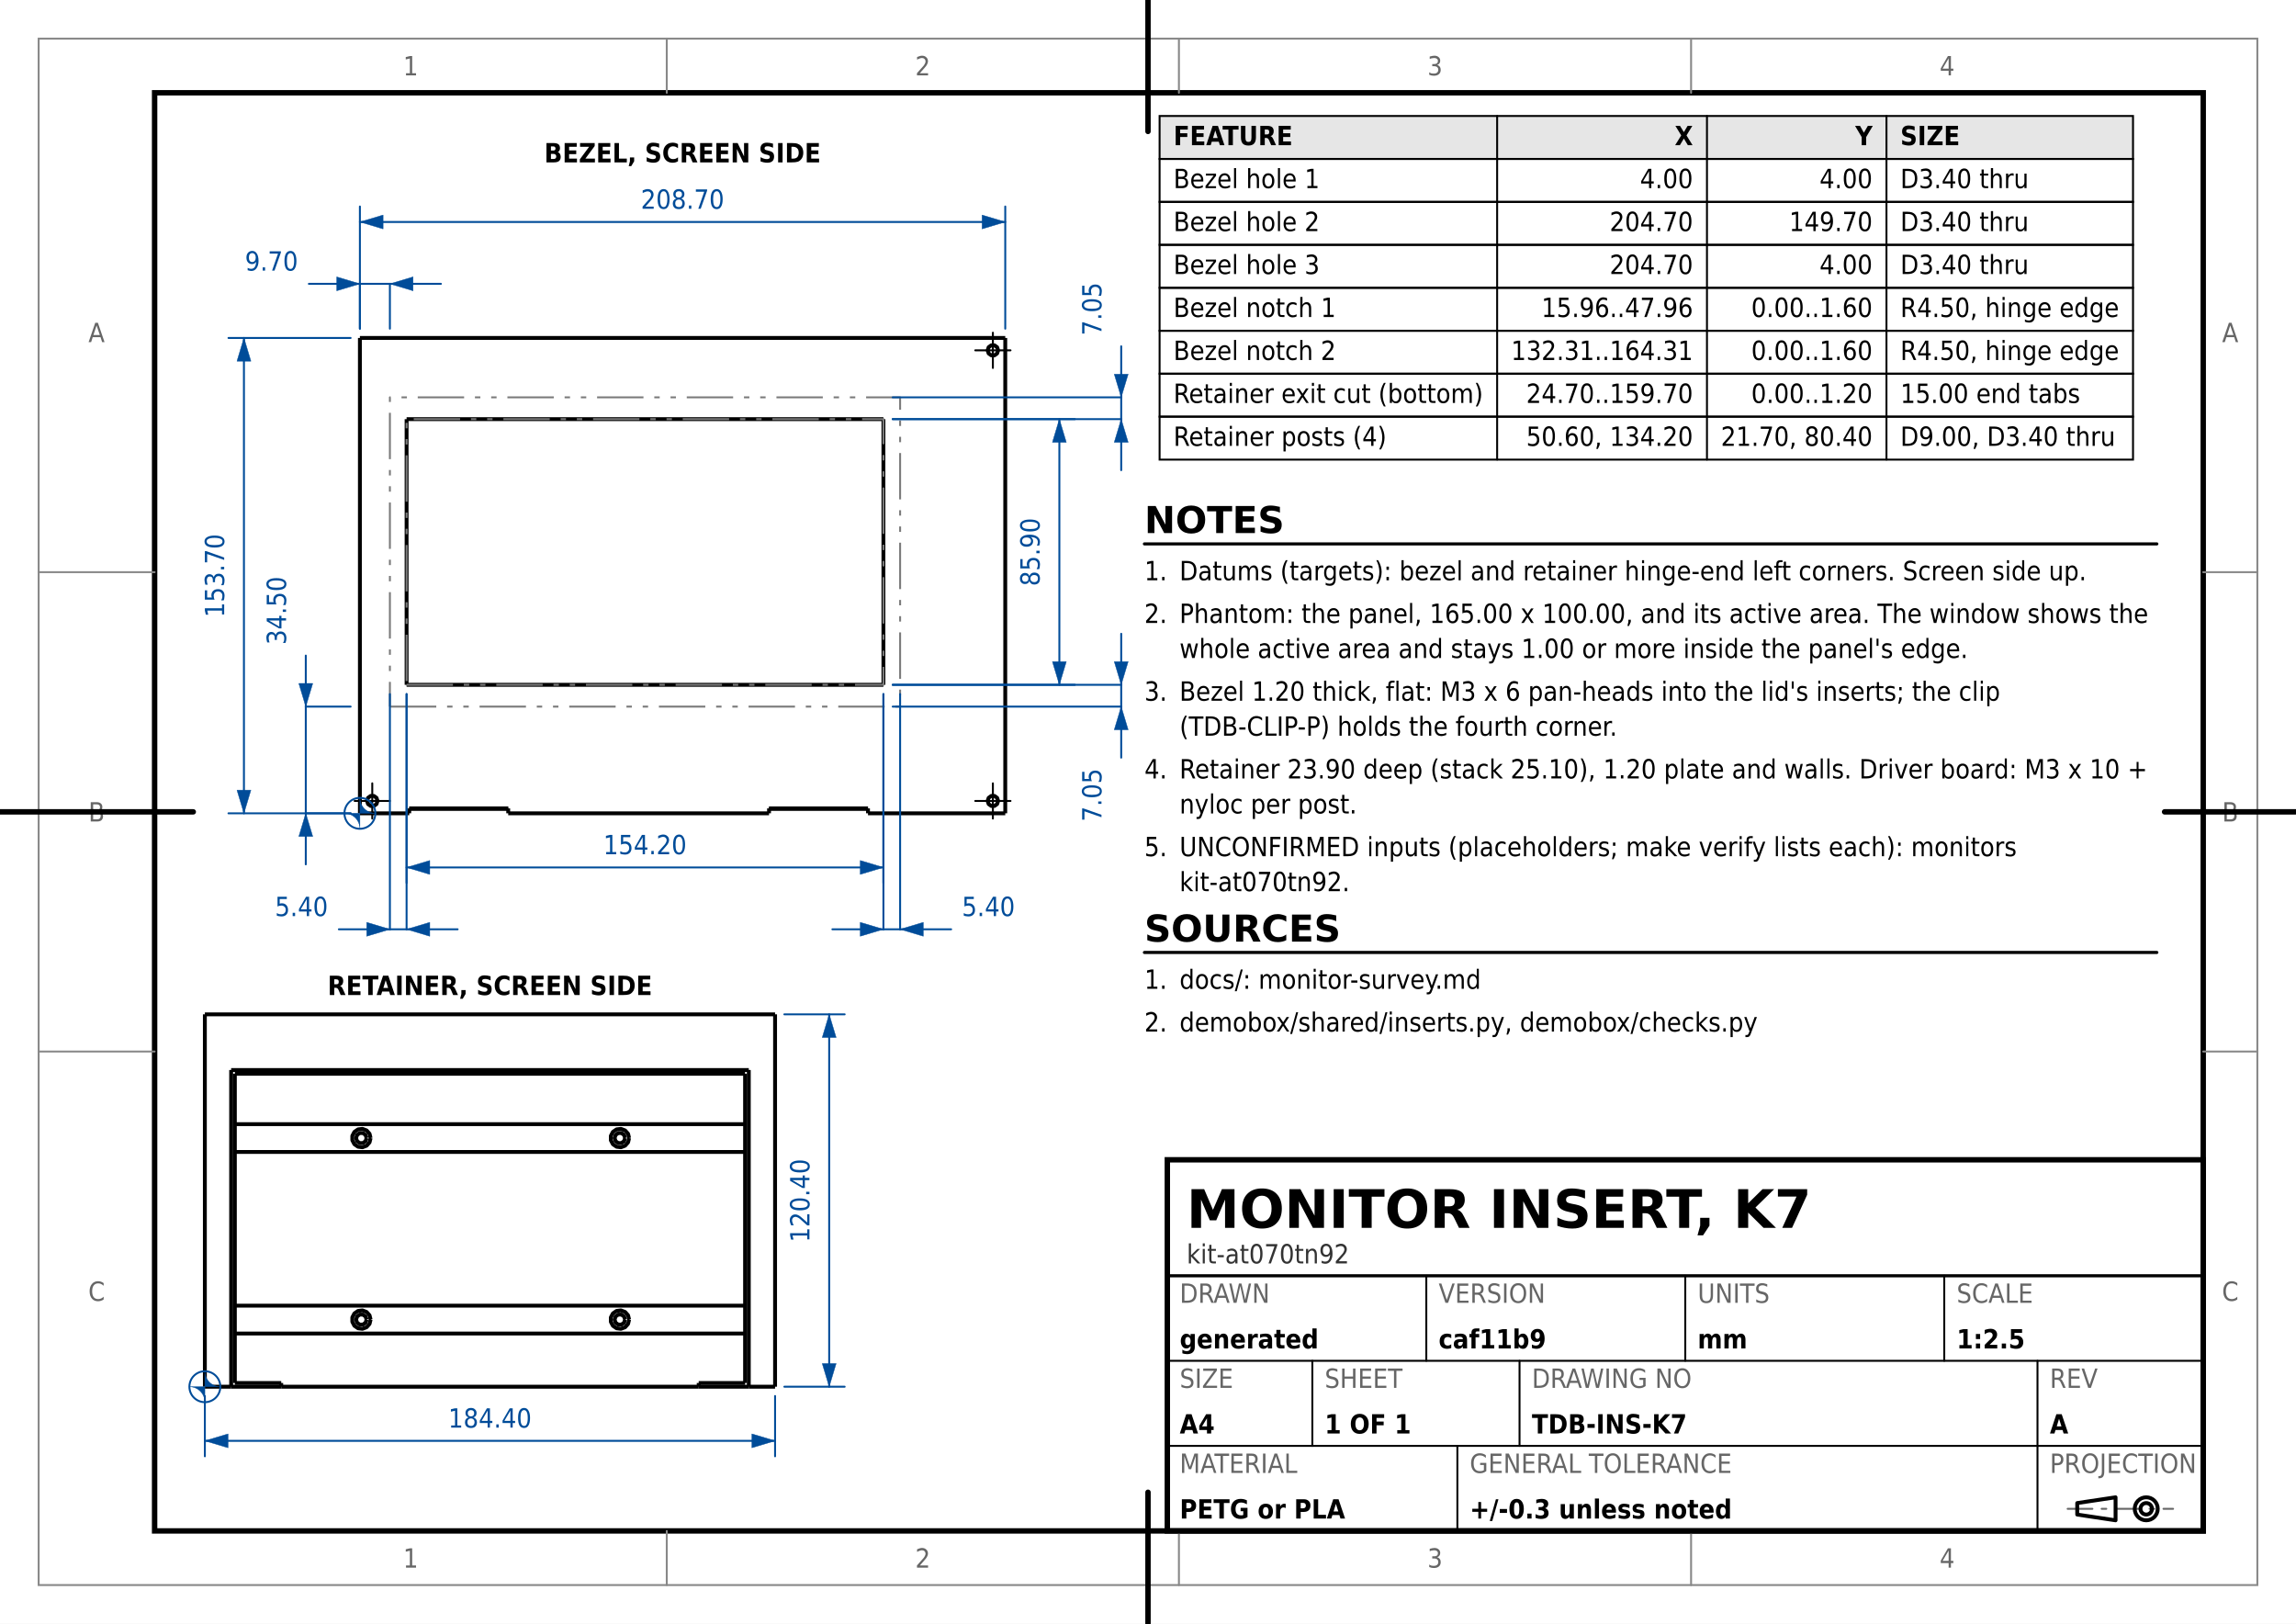
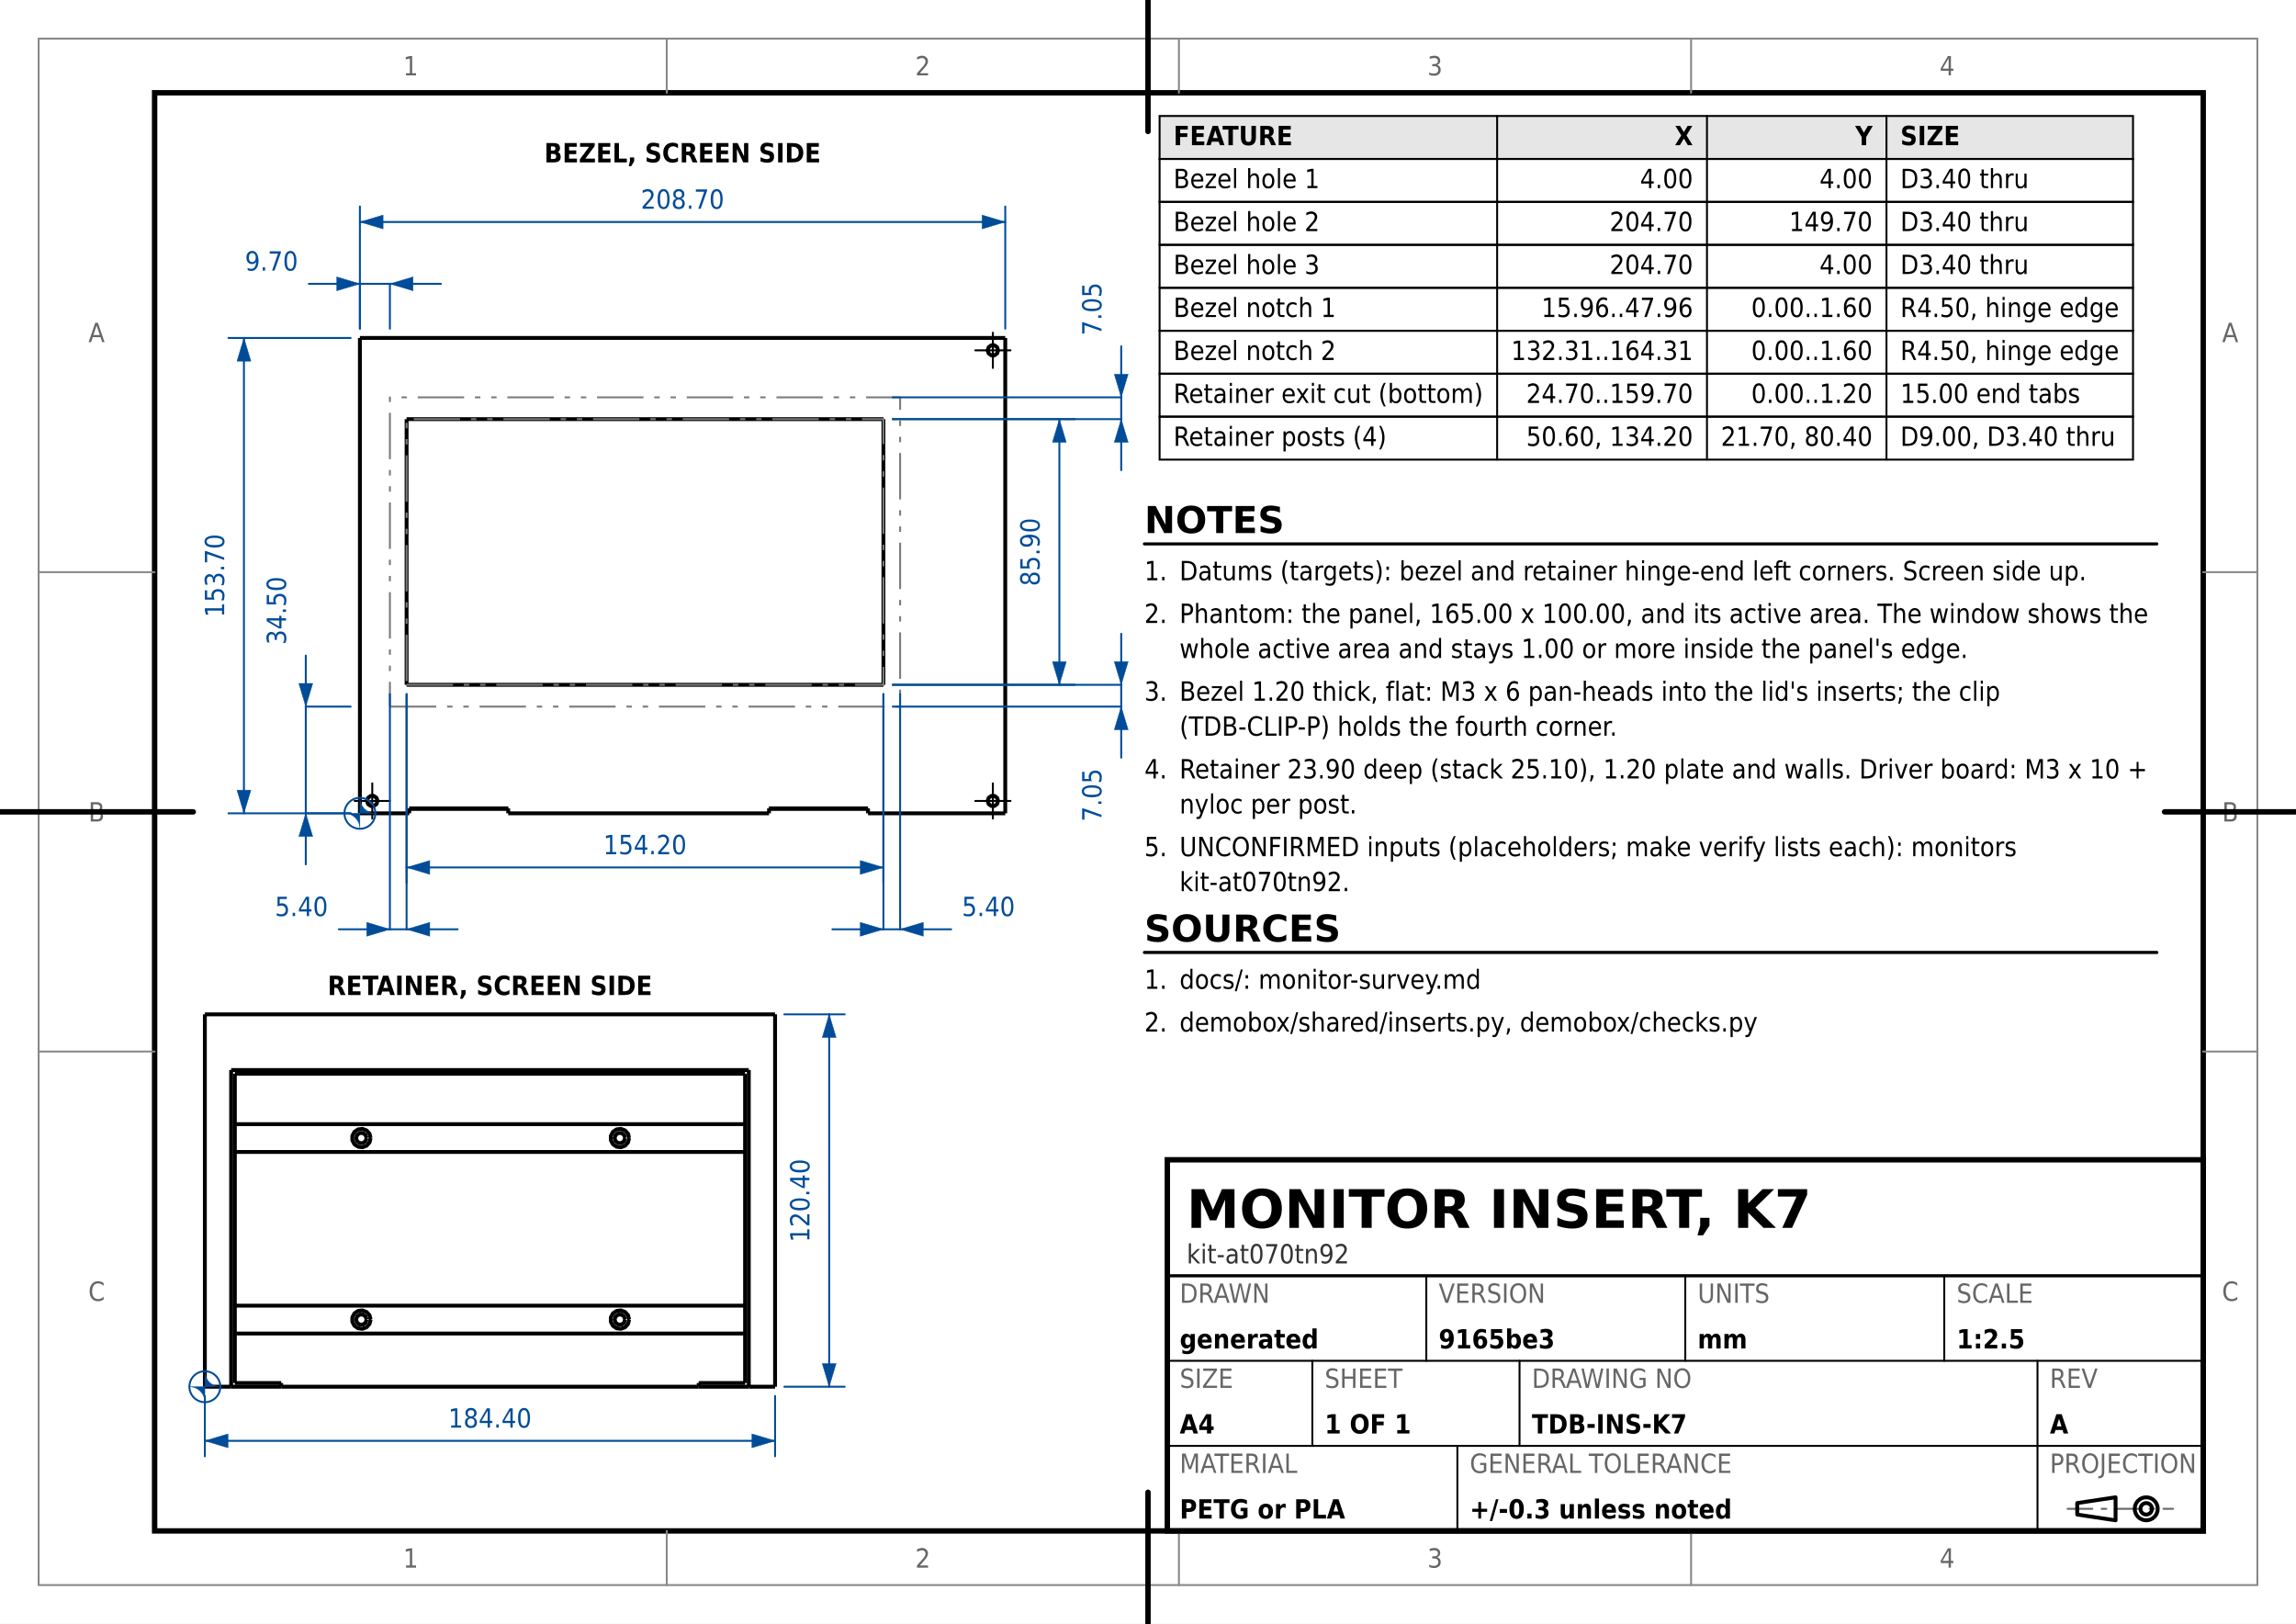
<svg xmlns="http://www.w3.org/2000/svg" version="1.1" width="297mm" height="210mm" viewBox="0 0 297 210">
  <rect width="100%" height="100%" fill="#ffffff" />
  <rect x="5" y="5" width="287" height="200" fill="none" stroke="#888888" stroke-width="0.25" />
  <rect x="20" y="12" width="265" height="186" fill="none" stroke="#000000" stroke-width="0.7" />
  <text x="53.125" y="202.75" font-family="DejaVu Sans Condensed, DejaVu Sans, Liberation Sans, sans-serif" font-size="3.429" fill="#666666" text-anchor="middle">1</text>
  <text x="53.125" y="9.75" font-family="DejaVu Sans Condensed, DejaVu Sans, Liberation Sans, sans-serif" font-size="3.429" fill="#666666" text-anchor="middle">1</text>
  <line x1="86.25" y1="205" x2="86.25" y2="198" stroke="#888888" stroke-width="0.25" stroke-linecap="round" />
  <line x1="86.25" y1="12" x2="86.25" y2="5" stroke="#888888" stroke-width="0.25" stroke-linecap="round" />
  <text x="119.375" y="202.75" font-family="DejaVu Sans Condensed, DejaVu Sans, Liberation Sans, sans-serif" font-size="3.429" fill="#666666" text-anchor="middle">2</text>
  <text x="119.375" y="9.75" font-family="DejaVu Sans Condensed, DejaVu Sans, Liberation Sans, sans-serif" font-size="3.429" fill="#666666" text-anchor="middle">2</text>
  <line x1="152.5" y1="205" x2="152.5" y2="198" stroke="#888888" stroke-width="0.25" stroke-linecap="round" />
  <line x1="152.5" y1="12" x2="152.5" y2="5" stroke="#888888" stroke-width="0.25" stroke-linecap="round" />
  <text x="185.625" y="202.75" font-family="DejaVu Sans Condensed, DejaVu Sans, Liberation Sans, sans-serif" font-size="3.429" fill="#666666" text-anchor="middle">3</text>
  <text x="185.625" y="9.75" font-family="DejaVu Sans Condensed, DejaVu Sans, Liberation Sans, sans-serif" font-size="3.429" fill="#666666" text-anchor="middle">3</text>
  <line x1="218.75" y1="205" x2="218.75" y2="198" stroke="#888888" stroke-width="0.25" stroke-linecap="round" />
  <line x1="218.75" y1="12" x2="218.75" y2="5" stroke="#888888" stroke-width="0.25" stroke-linecap="round" />
  <text x="251.875" y="202.75" font-family="DejaVu Sans Condensed, DejaVu Sans, Liberation Sans, sans-serif" font-size="3.429" fill="#666666" text-anchor="middle">4</text>
  <text x="251.875" y="9.75" font-family="DejaVu Sans Condensed, DejaVu Sans, Liberation Sans, sans-serif" font-size="3.429" fill="#666666" text-anchor="middle">4</text>
  <text x="12.5" y="168.25" font-family="DejaVu Sans Condensed, DejaVu Sans, Liberation Sans, sans-serif" font-size="3.429" fill="#666666" text-anchor="middle">C</text>
  <text x="288.5" y="168.25" font-family="DejaVu Sans Condensed, DejaVu Sans, Liberation Sans, sans-serif" font-size="3.429" fill="#666666" text-anchor="middle">C</text>
  <line x1="5" y1="136" x2="20" y2="136" stroke="#888888" stroke-width="0.25" stroke-linecap="round" />
  <line x1="285" y1="136" x2="292" y2="136" stroke="#888888" stroke-width="0.25" stroke-linecap="round" />
  <text x="12.5" y="106.25" font-family="DejaVu Sans Condensed, DejaVu Sans, Liberation Sans, sans-serif" font-size="3.429" fill="#666666" text-anchor="middle">B</text>
  <text x="288.5" y="106.25" font-family="DejaVu Sans Condensed, DejaVu Sans, Liberation Sans, sans-serif" font-size="3.429" fill="#666666" text-anchor="middle">B</text>
  <line x1="5" y1="74" x2="20" y2="74" stroke="#888888" stroke-width="0.25" stroke-linecap="round" />
  <line x1="285" y1="74" x2="292" y2="74" stroke="#888888" stroke-width="0.25" stroke-linecap="round" />
  <text x="12.5" y="44.25" font-family="DejaVu Sans Condensed, DejaVu Sans, Liberation Sans, sans-serif" font-size="3.429" fill="#666666" text-anchor="middle">A</text>
  <text x="288.5" y="44.25" font-family="DejaVu Sans Condensed, DejaVu Sans, Liberation Sans, sans-serif" font-size="3.429" fill="#666666" text-anchor="middle">A</text>
  <line x1="148.5" y1="210" x2="148.5" y2="193" stroke="#000000" stroke-width="0.7" stroke-linecap="round" />
  <line x1="148.5" y1="17" x2="148.5" y2="0" stroke="#000000" stroke-width="0.7" stroke-linecap="round" />
  <line x1="0" y1="105" x2="25" y2="105" stroke="#000000" stroke-width="0.7" stroke-linecap="round" />
  <line x1="280" y1="105" x2="297" y2="105" stroke="#000000" stroke-width="0.7" stroke-linecap="round" />
  <polyline points="46.555,43.709 46.555,105.189" fill="none" stroke="#000000" stroke-width="0.5" stroke-linejoin="round" />
  <polyline points="46.555,43.709 130.035,43.709" fill="none" stroke="#000000" stroke-width="0.5" stroke-linejoin="round" />
  <polyline points="52.939,104.615 65.739,104.615" fill="none" stroke="#000000" stroke-width="0.5" stroke-linejoin="round" />
  <polyline points="99.479,104.615 112.279,104.615" fill="none" stroke="#000000" stroke-width="0.5" stroke-linejoin="round" />
  <polyline points="46.555,105.189 52.939,105.189" fill="none" stroke="#000000" stroke-width="0.5" stroke-linejoin="round" />
  <polyline points="52.939,104.549 52.939,105.189" fill="none" stroke="#000000" stroke-width="0.5" stroke-linejoin="round" />
  <polyline points="52.939,104.549 65.739,104.549" fill="none" stroke="#000000" stroke-width="0.5" stroke-linejoin="round" />
  <polyline points="65.739,104.549 65.739,105.189" fill="none" stroke="#000000" stroke-width="0.5" stroke-linejoin="round" />
  <polyline points="65.739,105.189 99.479,105.189" fill="none" stroke="#000000" stroke-width="0.5" stroke-linejoin="round" />
  <polyline points="99.479,104.549 99.479,105.189" fill="none" stroke="#000000" stroke-width="0.5" stroke-linejoin="round" />
  <polyline points="99.479,104.549 112.279,104.549" fill="none" stroke="#000000" stroke-width="0.5" stroke-linejoin="round" />
  <polyline points="112.279,104.549 112.279,105.189" fill="none" stroke="#000000" stroke-width="0.5" stroke-linejoin="round" />
  <polyline points="112.279,105.189 130.035,105.189" fill="none" stroke="#000000" stroke-width="0.5" stroke-linejoin="round" />
  <polyline points="130.035,43.709 130.035,105.189" fill="none" stroke="#000000" stroke-width="0.5" stroke-linejoin="round" />
  <polyline points="114.275,54.209 52.595,54.209" fill="none" stroke="#000000" stroke-width="0.5" stroke-linejoin="round" />
  <polyline points="114.275,54.209 114.275,88.569" fill="none" stroke="#000000" stroke-width="0.5" stroke-linejoin="round" />
  <polyline points="52.595,54.209 52.595,88.569" fill="none" stroke="#000000" stroke-width="0.5" stroke-linejoin="round" />
  <polyline points="114.275,88.569 52.595,88.569" fill="none" stroke="#000000" stroke-width="0.5" stroke-linejoin="round" />
  <polyline points="129.115,45.309 128.985,44.91 128.645,44.663 128.225,44.663 127.885,44.91 127.755,45.309 127.885,45.709 128.225,45.956 128.645,45.956 128.985,45.709 129.115,45.309" fill="none" stroke="#000000" stroke-width="0.5" stroke-linejoin="round" />
  <polyline points="48.835,103.589 48.705,103.19 48.365,102.943 47.944,102.943 47.605,103.19 47.475,103.589 47.605,103.989 47.944,104.236 48.365,104.236 48.705,103.989 48.835,103.589" fill="none" stroke="#000000" stroke-width="0.5" stroke-linejoin="round" />
  <polyline points="129.115,103.589 128.985,103.19 128.645,102.943 128.225,102.943 127.885,103.19 127.755,103.589 127.885,103.989 128.225,104.236 128.645,104.236 128.985,103.989 129.115,103.589" fill="none" stroke="#000000" stroke-width="0.5" stroke-linejoin="round" />
  <polyline points="26.5,131.189 26.5,179.349" fill="none" stroke="#000000" stroke-width="0.5" stroke-linejoin="round" />
  <polyline points="26.5,131.189 100.26,131.189" fill="none" stroke="#000000" stroke-width="0.5" stroke-linejoin="round" />
  <polyline points="96.86,179.349 100.26,179.349" fill="none" stroke="#000000" stroke-width="0.5" stroke-linejoin="round" />
  <polyline points="90.38,179.349 96.86,179.349" fill="none" stroke="#000000" stroke-width="0.5" stroke-linejoin="round" />
  <polyline points="36.38,179.349 90.38,179.349" fill="none" stroke="#000000" stroke-width="0.5" stroke-linejoin="round" />
  <polyline points="29.9,179.349 36.38,179.349" fill="none" stroke="#000000" stroke-width="0.5" stroke-linejoin="round" />
  <polyline points="26.5,179.349 29.9,179.349" fill="none" stroke="#000000" stroke-width="0.5" stroke-linejoin="round" />
  <polyline points="100.26,131.189 100.26,179.349" fill="none" stroke="#000000" stroke-width="0.5" stroke-linejoin="round" />
  <polyline points="96.86,138.389 96.86,179.349" fill="none" stroke="#000000" stroke-width="0.5" stroke-linejoin="round" />
  <polyline points="36.38,178.869 36.38,179.349" fill="none" stroke="#000000" stroke-width="0.5" stroke-linejoin="round" />
  <polyline points="36.38,178.869 30.38,178.869" fill="none" stroke="#000000" stroke-width="0.5" stroke-linejoin="round" />
  <polyline points="30.38,138.869 30.38,178.869" fill="none" stroke="#000000" stroke-width="0.5" stroke-linejoin="round" />
  <polyline points="96.38,138.869 30.38,138.869" fill="none" stroke="#000000" stroke-width="0.5" stroke-linejoin="round" />
  <polyline points="96.38,138.869 96.38,178.869" fill="none" stroke="#000000" stroke-width="0.5" stroke-linejoin="round" />
  <polyline points="96.38,178.869 90.38,178.869" fill="none" stroke="#000000" stroke-width="0.5" stroke-linejoin="round" />
  <polyline points="90.38,178.869 90.38,179.349" fill="none" stroke="#000000" stroke-width="0.5" stroke-linejoin="round" />
  <polyline points="29.9,138.389 96.86,138.389" fill="none" stroke="#000000" stroke-width="0.5" stroke-linejoin="round" />
  <polyline points="29.9,138.389 29.9,179.349" fill="none" stroke="#000000" stroke-width="0.5" stroke-linejoin="round" />
  <polyline points="30.38,172.469 96.38,172.469" fill="none" stroke="#000000" stroke-width="0.5" stroke-linejoin="round" />
  <polyline points="96.38,168.869 30.38,168.869" fill="none" stroke="#000000" stroke-width="0.5" stroke-linejoin="round" />
  <polyline points="47.94,170.669 47.803,170.112 47.422,169.682 46.885,169.478 46.315,169.547 45.842,169.874 45.575,170.382 45.575,170.957 45.842,171.465 46.315,171.791 46.885,171.861 47.422,171.657 47.803,171.227 47.94,170.669" fill="none" stroke="#000000" stroke-width="0.5" stroke-linejoin="round" />
  <polyline points="81.38,170.669 81.243,170.112 80.862,169.682 80.325,169.478 79.754,169.547 79.282,169.874 79.015,170.382 79.015,170.957 79.282,171.465 79.754,171.791 80.325,171.861 80.862,171.657 81.243,171.227 81.38,170.669" fill="none" stroke="#000000" stroke-width="0.5" stroke-linejoin="round" />
  <polyline points="30.38,148.989 96.38,148.989" fill="none" stroke="#000000" stroke-width="0.5" stroke-linejoin="round" />
  <polyline points="96.38,145.389 30.38,145.389" fill="none" stroke="#000000" stroke-width="0.5" stroke-linejoin="round" />
  <polyline points="47.94,147.189 47.803,146.632 47.422,146.202 46.885,145.998 46.315,146.067 45.842,146.394 45.575,146.902 45.575,147.476 45.842,147.985 46.315,148.311 46.885,148.381 47.422,148.177 47.803,147.747 47.94,147.189" fill="none" stroke="#000000" stroke-width="0.5" stroke-linejoin="round" />
  <polyline points="81.38,147.189 81.243,146.632 80.862,146.202 80.325,145.998 79.754,146.067 79.282,146.394 79.015,146.902 79.015,147.476 79.282,147.985 79.754,148.311 80.325,148.381 80.862,148.177 81.243,147.747 81.38,147.189" fill="none" stroke="#000000" stroke-width="0.5" stroke-linejoin="round" />
  <polyline points="47.42,170.669 47.29,170.27 46.95,170.023 46.53,170.023 46.19,170.27 46.06,170.669 46.19,171.069 46.53,171.316 46.95,171.316 47.29,171.069 47.42,170.669" fill="none" stroke="#000000" stroke-width="0.5" stroke-linejoin="round" />
  <polyline points="80.86,170.669 80.73,170.27 80.39,170.023 79.97,170.023 79.63,170.27 79.5,170.669 79.63,171.069 79.97,171.316 80.39,171.316 80.73,171.069 80.86,170.669" fill="none" stroke="#000000" stroke-width="0.5" stroke-linejoin="round" />
  <polyline points="47.42,147.189 47.29,146.79 46.95,146.543 46.53,146.543 46.19,146.79 46.06,147.189 46.19,147.589 46.53,147.836 46.95,147.836 47.29,147.589 47.42,147.189" fill="none" stroke="#000000" stroke-width="0.5" stroke-linejoin="round" />
  <polyline points="80.86,147.189 80.73,146.79 80.39,146.543 79.97,146.543 79.63,146.79 79.5,147.189 79.63,147.589 79.97,147.836 80.39,147.836 80.73,147.589 80.86,147.189" fill="none" stroke="#000000" stroke-width="0.5" stroke-linejoin="round" />
  <polyline points="50.435,91.389 116.435,91.389 116.435,51.389 50.435,51.389 50.435,91.389" fill="none" stroke="#7a7a7a" stroke-width="0.25" stroke-linejoin="round" stroke-dasharray="6.0,1.4,0.7,1.4,0.7,1.4" />
  <polyline points="52.595,88.569 114.275,88.569 114.275,54.209 52.595,54.209 52.595,88.569" fill="none" stroke="#7a7a7a" stroke-width="0.25" stroke-linejoin="round" stroke-dasharray="6.0,1.4,0.7,1.4,0.7,1.4" />
  <line x1="45.875" y1="103.589" x2="50.435" y2="103.589" stroke="#000000" stroke-width="0.25" stroke-linecap="round" />
  <line x1="48.155" y1="105.869" x2="48.155" y2="101.309" stroke="#000000" stroke-width="0.25" stroke-linecap="round" />
  <line x1="126.155" y1="45.309" x2="130.715" y2="45.309" stroke="#000000" stroke-width="0.25" stroke-linecap="round" />
  <line x1="128.435" y1="47.589" x2="128.435" y2="43.029" stroke="#000000" stroke-width="0.25" stroke-linecap="round" />
  <line x1="126.155" y1="103.589" x2="130.715" y2="103.589" stroke="#000000" stroke-width="0.25" stroke-linecap="round" />
  <line x1="128.435" y1="105.869" x2="128.435" y2="101.309" stroke="#000000" stroke-width="0.25" stroke-linecap="round" />
  <circle cx="46.555" cy="105.189" r="2" fill="none" stroke="#004c99" stroke-width="0.25" />
  <path d="M 46.555 105.189 L 48.555 105.189 A 2.0 2.0 0 0 1 46.555 103.189 Z" fill="#004c99" stroke="#004c99" stroke-width="0.05" stroke-linejoin="round" stroke-linecap="round" />
  <path d="M 46.555 105.189 L 44.555 105.189 A 2.0 2.0 0 0 1 46.555 107.189 Z" fill="#004c99" stroke="#004c99" stroke-width="0.05" stroke-linejoin="round" stroke-linecap="round" />
  <circle cx="26.5" cy="179.349" r="2" fill="none" stroke="#004c99" stroke-width="0.25" />
  <path d="M 26.5 179.349 L 28.5 179.349 A 2.0 2.0 0 0 1 26.5 177.349 Z" fill="#004c99" stroke="#004c99" stroke-width="0.05" stroke-linejoin="round" stroke-linecap="round" />
  <path d="M 26.5 179.349 L 24.5 179.349 A 2.0 2.0 0 0 1 26.5 181.349 Z" fill="#004c99" stroke="#004c99" stroke-width="0.05" stroke-linejoin="round" stroke-linecap="round" />
  <line x1="52.595" y1="89.769" x2="52.595" y2="114.189" stroke="#004c99" stroke-width="0.25" stroke-linecap="round" />
  <line x1="114.275" y1="89.769" x2="114.275" y2="114.189" stroke="#004c99" stroke-width="0.25" stroke-linecap="round" />
  <line x1="52.595" y1="112.189" x2="114.275" y2="112.189" stroke="#004c99" stroke-width="0.25" stroke-linecap="round" />
  <polygon points="52.595,112.189 55.595,113.089 55.595,111.289" fill="#004c99" stroke="#004c99" stroke-width="0.05" stroke-linejoin="round" />
  <polygon points="114.275,112.189 111.275,111.289 111.275,113.089" fill="#004c99" stroke="#004c99" stroke-width="0.05" stroke-linejoin="round" />
  <text x="83.435" y="110.48" font-family="DejaVu Sans Condensed, DejaVu Sans, Liberation Sans, sans-serif" font-size="3.429" fill="#004c99" text-anchor="middle">154.20</text>
  <line x1="50.435" y1="89.769" x2="50.435" y2="120.189" stroke="#004c99" stroke-width="0.25" stroke-linecap="round" />
  <line x1="52.595" y1="89.769" x2="52.595" y2="120.189" stroke="#004c99" stroke-width="0.25" stroke-linecap="round" />
  <line x1="50.435" y1="120.189" x2="52.595" y2="120.189" stroke="#004c99" stroke-width="0.25" stroke-linecap="round" />
  <polygon points="50.435,120.189 47.435,119.289 47.435,121.089" fill="#004c99" stroke="#004c99" stroke-width="0.05" stroke-linejoin="round" />
  <polygon points="52.595,120.189 55.595,121.089 55.595,119.289" fill="#004c99" stroke="#004c99" stroke-width="0.05" stroke-linejoin="round" />
  <line x1="43.835" y1="120.189" x2="50.435" y2="120.189" stroke="#004c99" stroke-width="0.25" stroke-linecap="round" />
  <line x1="52.595" y1="120.189" x2="59.195" y2="120.189" stroke="#004c99" stroke-width="0.25" stroke-linecap="round" />
  <text x="42.435" y="118.48" font-family="DejaVu Sans Condensed, DejaVu Sans, Liberation Sans, sans-serif" font-size="3.429" fill="#004c99" text-anchor="end">5.40</text>
  <line x1="114.275" y1="89.769" x2="114.275" y2="120.189" stroke="#004c99" stroke-width="0.25" stroke-linecap="round" />
  <line x1="116.435" y1="89.769" x2="116.435" y2="120.189" stroke="#004c99" stroke-width="0.25" stroke-linecap="round" />
  <line x1="114.275" y1="120.189" x2="116.435" y2="120.189" stroke="#004c99" stroke-width="0.25" stroke-linecap="round" />
  <polygon points="114.275,120.189 111.275,119.289 111.275,121.089" fill="#004c99" stroke="#004c99" stroke-width="0.05" stroke-linejoin="round" />
  <polygon points="116.435,120.189 119.435,121.089 119.435,119.289" fill="#004c99" stroke="#004c99" stroke-width="0.05" stroke-linejoin="round" />
  <line x1="107.675" y1="120.189" x2="114.275" y2="120.189" stroke="#004c99" stroke-width="0.25" stroke-linecap="round" />
  <line x1="116.435" y1="120.189" x2="123.035" y2="120.189" stroke="#004c99" stroke-width="0.25" stroke-linecap="round" />
  <text x="124.435" y="118.48" font-family="DejaVu Sans Condensed, DejaVu Sans, Liberation Sans, sans-serif" font-size="3.429" fill="#004c99" text-anchor="start">5.40</text>
  <line x1="115.475" y1="88.569" x2="139.035" y2="88.569" stroke="#004c99" stroke-width="0.25" stroke-linecap="round" />
  <line x1="115.475" y1="54.209" x2="139.035" y2="54.209" stroke="#004c99" stroke-width="0.25" stroke-linecap="round" />
  <line x1="137.035" y1="88.569" x2="137.035" y2="54.209" stroke="#004c99" stroke-width="0.25" stroke-linecap="round" />
  <polygon points="137.035,88.569 137.935,85.569 136.135,85.569" fill="#004c99" stroke="#004c99" stroke-width="0.05" stroke-linejoin="round" />
  <polygon points="137.035,54.209 136.135,57.209 137.935,57.209" fill="#004c99" stroke="#004c99" stroke-width="0.05" stroke-linejoin="round" />
  <text x="134.48" y="71.389" font-family="DejaVu Sans Condensed, DejaVu Sans, Liberation Sans, sans-serif" font-size="3.429" fill="#004c99" text-anchor="middle" transform="rotate(-90 134.48 71.3893)">85.90</text>
  <line x1="115.475" y1="91.389" x2="145.035" y2="91.389" stroke="#004c99" stroke-width="0.25" stroke-linecap="round" />
  <line x1="115.475" y1="88.569" x2="145.035" y2="88.569" stroke="#004c99" stroke-width="0.25" stroke-linecap="round" />
  <line x1="145.035" y1="91.389" x2="145.035" y2="88.569" stroke="#004c99" stroke-width="0.25" stroke-linecap="round" />
  <polygon points="145.035,91.389 144.135,94.389 145.935,94.389" fill="#004c99" stroke="#004c99" stroke-width="0.05" stroke-linejoin="round" />
  <polygon points="145.035,88.569 145.935,85.569 144.135,85.569" fill="#004c99" stroke="#004c99" stroke-width="0.05" stroke-linejoin="round" />
  <line x1="145.035" y1="97.989" x2="145.035" y2="91.389" stroke="#004c99" stroke-width="0.25" stroke-linecap="round" />
  <line x1="145.035" y1="88.569" x2="145.035" y2="81.969" stroke="#004c99" stroke-width="0.25" stroke-linecap="round" />
  <text x="142.48" y="99.389" font-family="DejaVu Sans Condensed, DejaVu Sans, Liberation Sans, sans-serif" font-size="3.429" fill="#004c99" text-anchor="end" transform="rotate(-90 142.48 99.3893)">7.05</text>
  <line x1="115.475" y1="54.209" x2="145.035" y2="54.209" stroke="#004c99" stroke-width="0.25" stroke-linecap="round" />
  <line x1="115.475" y1="51.389" x2="145.035" y2="51.389" stroke="#004c99" stroke-width="0.25" stroke-linecap="round" />
  <line x1="145.035" y1="54.209" x2="145.035" y2="51.389" stroke="#004c99" stroke-width="0.25" stroke-linecap="round" />
  <polygon points="145.035,54.209 144.135,57.209 145.935,57.209" fill="#004c99" stroke="#004c99" stroke-width="0.05" stroke-linejoin="round" />
  <polygon points="145.035,51.389 145.935,48.389 144.135,48.389" fill="#004c99" stroke="#004c99" stroke-width="0.05" stroke-linejoin="round" />
  <line x1="145.035" y1="60.809" x2="145.035" y2="54.209" stroke="#004c99" stroke-width="0.25" stroke-linecap="round" />
  <line x1="145.035" y1="51.389" x2="145.035" y2="44.789" stroke="#004c99" stroke-width="0.25" stroke-linecap="round" />
  <text x="142.48" y="43.389" font-family="DejaVu Sans Condensed, DejaVu Sans, Liberation Sans, sans-serif" font-size="3.429" fill="#004c99" text-anchor="start" transform="rotate(-90 142.48 43.3893)">7.05</text>
  <line x1="45.355" y1="105.189" x2="39.555" y2="105.189" stroke="#004c99" stroke-width="0.25" stroke-linecap="round" />
  <line x1="45.355" y1="91.389" x2="39.555" y2="91.389" stroke="#004c99" stroke-width="0.25" stroke-linecap="round" />
  <line x1="39.555" y1="105.189" x2="39.555" y2="91.389" stroke="#004c99" stroke-width="0.25" stroke-linecap="round" />
  <polygon points="39.555,105.189 38.655,108.189 40.455,108.189" fill="#004c99" stroke="#004c99" stroke-width="0.05" stroke-linejoin="round" />
  <polygon points="39.555,91.389 40.455,88.389 38.655,88.389" fill="#004c99" stroke="#004c99" stroke-width="0.05" stroke-linejoin="round" />
  <line x1="39.555" y1="111.789" x2="39.555" y2="105.189" stroke="#004c99" stroke-width="0.25" stroke-linecap="round" />
  <line x1="39.555" y1="91.389" x2="39.555" y2="84.789" stroke="#004c99" stroke-width="0.25" stroke-linecap="round" />
  <text x="37" y="83.389" font-family="DejaVu Sans Condensed, DejaVu Sans, Liberation Sans, sans-serif" font-size="3.429" fill="#004c99" text-anchor="start" transform="rotate(-90 37 83.3893)">34.50</text>
  <line x1="46.555" y1="42.509" x2="46.555" y2="36.709" stroke="#004c99" stroke-width="0.25" stroke-linecap="round" />
  <line x1="50.435" y1="42.509" x2="50.435" y2="36.709" stroke="#004c99" stroke-width="0.25" stroke-linecap="round" />
  <line x1="46.555" y1="36.709" x2="50.435" y2="36.709" stroke="#004c99" stroke-width="0.25" stroke-linecap="round" />
  <polygon points="46.555,36.709 43.555,35.809 43.555,37.609" fill="#004c99" stroke="#004c99" stroke-width="0.05" stroke-linejoin="round" />
  <polygon points="50.435,36.709 53.435,37.609 53.435,35.809" fill="#004c99" stroke="#004c99" stroke-width="0.05" stroke-linejoin="round" />
  <line x1="39.955" y1="36.709" x2="46.555" y2="36.709" stroke="#004c99" stroke-width="0.25" stroke-linecap="round" />
  <line x1="50.435" y1="36.709" x2="57.035" y2="36.709" stroke="#004c99" stroke-width="0.25" stroke-linecap="round" />
  <text x="38.555" y="35" font-family="DejaVu Sans Condensed, DejaVu Sans, Liberation Sans, sans-serif" font-size="3.429" fill="#004c99" text-anchor="end">9.70</text>
  <line x1="46.555" y1="42.509" x2="46.555" y2="26.709" stroke="#004c99" stroke-width="0.25" stroke-linecap="round" />
  <line x1="130.035" y1="42.509" x2="130.035" y2="26.709" stroke="#004c99" stroke-width="0.25" stroke-linecap="round" />
  <line x1="46.555" y1="28.709" x2="130.035" y2="28.709" stroke="#004c99" stroke-width="0.25" stroke-linecap="round" />
  <polygon points="46.555,28.709 49.555,29.609 49.555,27.809" fill="#004c99" stroke="#004c99" stroke-width="0.05" stroke-linejoin="round" />
  <polygon points="130.035,28.709 127.035,27.809 127.035,29.609" fill="#004c99" stroke="#004c99" stroke-width="0.05" stroke-linejoin="round" />
  <text x="88.295" y="27" font-family="DejaVu Sans Condensed, DejaVu Sans, Liberation Sans, sans-serif" font-size="3.429" fill="#004c99" text-anchor="middle">208.70</text>
  <line x1="45.355" y1="105.189" x2="29.555" y2="105.189" stroke="#004c99" stroke-width="0.25" stroke-linecap="round" />
  <line x1="45.355" y1="43.709" x2="29.555" y2="43.709" stroke="#004c99" stroke-width="0.25" stroke-linecap="round" />
  <line x1="31.555" y1="105.189" x2="31.555" y2="43.709" stroke="#004c99" stroke-width="0.25" stroke-linecap="round" />
  <polygon points="31.555,105.189 32.455,102.189 30.655,102.189" fill="#004c99" stroke="#004c99" stroke-width="0.05" stroke-linejoin="round" />
  <polygon points="31.555,43.709 30.655,46.709 32.455,46.709" fill="#004c99" stroke="#004c99" stroke-width="0.05" stroke-linejoin="round" />
  <text x="29" y="74.449" font-family="DejaVu Sans Condensed, DejaVu Sans, Liberation Sans, sans-serif" font-size="3.429" fill="#004c99" text-anchor="middle" transform="rotate(-90 29 74.4493)">153.70</text>
  <text x="88.295" y="21" font-family="DejaVu Sans Condensed, DejaVu Sans, Liberation Sans, sans-serif" font-size="3.429" fill="#000000" text-anchor="middle" font-weight="bold">BEZEL, SCREEN SIDE</text>
  <line x1="26.5" y1="180.549" x2="26.5" y2="188.349" stroke="#004c99" stroke-width="0.25" stroke-linecap="round" />
  <line x1="100.26" y1="180.549" x2="100.26" y2="188.349" stroke="#004c99" stroke-width="0.25" stroke-linecap="round" />
  <line x1="26.5" y1="186.349" x2="100.26" y2="186.349" stroke="#004c99" stroke-width="0.25" stroke-linecap="round" />
  <polygon points="26.5,186.349 29.5,187.249 29.5,185.449" fill="#004c99" stroke="#004c99" stroke-width="0.05" stroke-linejoin="round" />
  <polygon points="100.26,186.349 97.26,185.449 97.26,187.249" fill="#004c99" stroke="#004c99" stroke-width="0.05" stroke-linejoin="round" />
  <text x="63.38" y="184.64" font-family="DejaVu Sans Condensed, DejaVu Sans, Liberation Sans, sans-serif" font-size="3.429" fill="#004c99" text-anchor="middle">184.40</text>
  <line x1="101.46" y1="179.349" x2="109.26" y2="179.349" stroke="#004c99" stroke-width="0.25" stroke-linecap="round" />
  <line x1="101.46" y1="131.189" x2="109.26" y2="131.189" stroke="#004c99" stroke-width="0.25" stroke-linecap="round" />
  <line x1="107.26" y1="179.349" x2="107.26" y2="131.189" stroke="#004c99" stroke-width="0.25" stroke-linecap="round" />
  <polygon points="107.26,179.349 108.16,176.349 106.36,176.349" fill="#004c99" stroke="#004c99" stroke-width="0.05" stroke-linejoin="round" />
  <polygon points="107.26,131.189 106.36,134.189 108.16,134.189" fill="#004c99" stroke="#004c99" stroke-width="0.05" stroke-linejoin="round" />
  <text x="104.705" y="155.269" font-family="DejaVu Sans Condensed, DejaVu Sans, Liberation Sans, sans-serif" font-size="3.429" fill="#004c99" text-anchor="middle" transform="rotate(-90 104.7053 155.2693)">120.40</text>
  <text x="63.38" y="128.689" font-family="DejaVu Sans Condensed, DejaVu Sans, Liberation Sans, sans-serif" font-size="3.429" fill="#000000" text-anchor="middle" font-weight="bold">RETAINER, SCREEN SIDE</text>
  <rect x="150" y="15" width="125.917" height="5.556" fill="#e6e6e6" stroke="#000000" stroke-width="0.25" />
  <text x="151.8" y="18.778" font-family="DejaVu Sans Condensed, DejaVu Sans, Liberation Sans, sans-serif" font-size="3.429" fill="#000000" text-anchor="start" font-weight="bold">FEATURE</text>
  <text x="219.006" y="18.778" font-family="DejaVu Sans Condensed, DejaVu Sans, Liberation Sans, sans-serif" font-size="3.429" fill="#000000" text-anchor="end" font-weight="bold">X</text>
  <text x="242.225" y="18.778" font-family="DejaVu Sans Condensed, DejaVu Sans, Liberation Sans, sans-serif" font-size="3.429" fill="#000000" text-anchor="end" font-weight="bold">Y</text>
  <text x="245.825" y="18.778" font-family="DejaVu Sans Condensed, DejaVu Sans, Liberation Sans, sans-serif" font-size="3.429" fill="#000000" text-anchor="start" font-weight="bold">SIZE</text>
  <rect x="150" y="20.556" width="125.917" height="5.556" fill="none" stroke="#000000" stroke-width="0.25" />
  <text x="151.8" y="24.333" font-family="DejaVu Sans Condensed, DejaVu Sans, Liberation Sans, sans-serif" font-size="3.429" fill="#000000" text-anchor="start">Bezel hole 1</text>
  <text x="219.006" y="24.333" font-family="DejaVu Sans Condensed, DejaVu Sans, Liberation Sans, sans-serif" font-size="3.429" fill="#000000" text-anchor="end">4.00</text>
  <text x="242.225" y="24.333" font-family="DejaVu Sans Condensed, DejaVu Sans, Liberation Sans, sans-serif" font-size="3.429" fill="#000000" text-anchor="end">4.00</text>
  <text x="245.825" y="24.333" font-family="DejaVu Sans Condensed, DejaVu Sans, Liberation Sans, sans-serif" font-size="3.429" fill="#000000" text-anchor="start">D3.40 thru</text>
  <rect x="150" y="26.111" width="125.917" height="5.556" fill="none" stroke="#000000" stroke-width="0.25" />
  <text x="151.8" y="29.889" font-family="DejaVu Sans Condensed, DejaVu Sans, Liberation Sans, sans-serif" font-size="3.429" fill="#000000" text-anchor="start">Bezel hole 2</text>
  <text x="219.006" y="29.889" font-family="DejaVu Sans Condensed, DejaVu Sans, Liberation Sans, sans-serif" font-size="3.429" fill="#000000" text-anchor="end">204.70</text>
  <text x="242.225" y="29.889" font-family="DejaVu Sans Condensed, DejaVu Sans, Liberation Sans, sans-serif" font-size="3.429" fill="#000000" text-anchor="end">149.70</text>
  <text x="245.825" y="29.889" font-family="DejaVu Sans Condensed, DejaVu Sans, Liberation Sans, sans-serif" font-size="3.429" fill="#000000" text-anchor="start">D3.40 thru</text>
  <rect x="150" y="31.667" width="125.917" height="5.556" fill="none" stroke="#000000" stroke-width="0.25" />
  <text x="151.8" y="35.444" font-family="DejaVu Sans Condensed, DejaVu Sans, Liberation Sans, sans-serif" font-size="3.429" fill="#000000" text-anchor="start">Bezel hole 3</text>
  <text x="219.006" y="35.444" font-family="DejaVu Sans Condensed, DejaVu Sans, Liberation Sans, sans-serif" font-size="3.429" fill="#000000" text-anchor="end">204.70</text>
  <text x="242.225" y="35.444" font-family="DejaVu Sans Condensed, DejaVu Sans, Liberation Sans, sans-serif" font-size="3.429" fill="#000000" text-anchor="end">4.00</text>
  <text x="245.825" y="35.444" font-family="DejaVu Sans Condensed, DejaVu Sans, Liberation Sans, sans-serif" font-size="3.429" fill="#000000" text-anchor="start">D3.40 thru</text>
  <rect x="150" y="37.222" width="125.917" height="5.556" fill="none" stroke="#000000" stroke-width="0.25" />
  <text x="151.8" y="41" font-family="DejaVu Sans Condensed, DejaVu Sans, Liberation Sans, sans-serif" font-size="3.429" fill="#000000" text-anchor="start">Bezel notch 1</text>
  <text x="219.006" y="41" font-family="DejaVu Sans Condensed, DejaVu Sans, Liberation Sans, sans-serif" font-size="3.429" fill="#000000" text-anchor="end">15.96..47.96</text>
  <text x="242.225" y="41" font-family="DejaVu Sans Condensed, DejaVu Sans, Liberation Sans, sans-serif" font-size="3.429" fill="#000000" text-anchor="end">0.00..1.60</text>
  <text x="245.825" y="41" font-family="DejaVu Sans Condensed, DejaVu Sans, Liberation Sans, sans-serif" font-size="3.429" fill="#000000" text-anchor="start">R4.50, hinge edge</text>
  <rect x="150" y="42.778" width="125.917" height="5.556" fill="none" stroke="#000000" stroke-width="0.25" />
  <text x="151.8" y="46.556" font-family="DejaVu Sans Condensed, DejaVu Sans, Liberation Sans, sans-serif" font-size="3.429" fill="#000000" text-anchor="start">Bezel notch 2</text>
  <text x="219.006" y="46.556" font-family="DejaVu Sans Condensed, DejaVu Sans, Liberation Sans, sans-serif" font-size="3.429" fill="#000000" text-anchor="end">132.31..164.31</text>
  <text x="242.225" y="46.556" font-family="DejaVu Sans Condensed, DejaVu Sans, Liberation Sans, sans-serif" font-size="3.429" fill="#000000" text-anchor="end">0.00..1.60</text>
  <text x="245.825" y="46.556" font-family="DejaVu Sans Condensed, DejaVu Sans, Liberation Sans, sans-serif" font-size="3.429" fill="#000000" text-anchor="start">R4.50, hinge edge</text>
  <rect x="150" y="48.333" width="125.917" height="5.556" fill="none" stroke="#000000" stroke-width="0.25" />
  <text x="151.8" y="52.111" font-family="DejaVu Sans Condensed, DejaVu Sans, Liberation Sans, sans-serif" font-size="3.429" fill="#000000" text-anchor="start">Retainer exit cut (bottom)</text>
  <text x="219.006" y="52.111" font-family="DejaVu Sans Condensed, DejaVu Sans, Liberation Sans, sans-serif" font-size="3.429" fill="#000000" text-anchor="end">24.70..159.70</text>
  <text x="242.225" y="52.111" font-family="DejaVu Sans Condensed, DejaVu Sans, Liberation Sans, sans-serif" font-size="3.429" fill="#000000" text-anchor="end">0.00..1.20</text>
  <text x="245.825" y="52.111" font-family="DejaVu Sans Condensed, DejaVu Sans, Liberation Sans, sans-serif" font-size="3.429" fill="#000000" text-anchor="start">15.00 end tabs</text>
  <rect x="150" y="53.889" width="125.917" height="5.556" fill="none" stroke="#000000" stroke-width="0.25" />
  <text x="151.8" y="57.667" font-family="DejaVu Sans Condensed, DejaVu Sans, Liberation Sans, sans-serif" font-size="3.429" fill="#000000" text-anchor="start">Retainer posts (4)</text>
  <text x="219.006" y="57.667" font-family="DejaVu Sans Condensed, DejaVu Sans, Liberation Sans, sans-serif" font-size="3.429" fill="#000000" text-anchor="end">50.60, 134.20</text>
  <text x="242.225" y="57.667" font-family="DejaVu Sans Condensed, DejaVu Sans, Liberation Sans, sans-serif" font-size="3.429" fill="#000000" text-anchor="end">21.70, 80.40</text>
  <text x="245.825" y="57.667" font-family="DejaVu Sans Condensed, DejaVu Sans, Liberation Sans, sans-serif" font-size="3.429" fill="#000000" text-anchor="start">D9.00, D3.40 thru</text>
  <line x1="193.663" y1="15" x2="193.663" y2="59.444" stroke="#000000" stroke-width="0.25" stroke-linecap="round" />
  <line x1="220.806" y1="15" x2="220.806" y2="59.444" stroke="#000000" stroke-width="0.25" stroke-linecap="round" />
  <line x1="244.025" y1="15" x2="244.025" y2="59.444" stroke="#000000" stroke-width="0.25" stroke-linecap="round" />
  <text x="148.035" y="68.944" font-family="DejaVu Sans, Liberation Sans, sans-serif" font-size="4.801" fill="#000000" text-anchor="start" font-weight="bold">NOTES</text>
  <line x1="148.035" y1="70.344" x2="279" y2="70.344" stroke="#000000" stroke-width="0.4" stroke-linecap="round" />
  <text x="148.035" y="75.044" font-family="DejaVu Sans Condensed, DejaVu Sans, Liberation Sans, sans-serif" font-size="3.429" fill="#000000" text-anchor="start">1.</text>
  <text x="152.577" y="75.044" font-family="DejaVu Sans Condensed, DejaVu Sans, Liberation Sans, sans-serif" font-size="3.429" fill="#000000" text-anchor="start">Datums (targets): bezel and retainer hinge-end left corners. Screen side up.</text>
  <text x="148.035" y="80.571" font-family="DejaVu Sans Condensed, DejaVu Sans, Liberation Sans, sans-serif" font-size="3.429" fill="#000000" text-anchor="start">2.</text>
  <text x="152.577" y="80.571" font-family="DejaVu Sans Condensed, DejaVu Sans, Liberation Sans, sans-serif" font-size="3.429" fill="#000000" text-anchor="start">Phantom: the panel, 165.00 x 100.00, and its active area. The window shows the</text>
  <text x="152.577" y="85.098" font-family="DejaVu Sans Condensed, DejaVu Sans, Liberation Sans, sans-serif" font-size="3.429" fill="#000000" text-anchor="start">whole active area and stays 1.00 or more inside the panel's edge.</text>
  <text x="148.035" y="90.625" font-family="DejaVu Sans Condensed, DejaVu Sans, Liberation Sans, sans-serif" font-size="3.429" fill="#000000" text-anchor="start">3.</text>
  <text x="152.577" y="90.625" font-family="DejaVu Sans Condensed, DejaVu Sans, Liberation Sans, sans-serif" font-size="3.429" fill="#000000" text-anchor="start">Bezel 1.20 thick, flat: M3 x 6 pan-heads into the lid's inserts; the clip</text>
  <text x="152.577" y="95.151" font-family="DejaVu Sans Condensed, DejaVu Sans, Liberation Sans, sans-serif" font-size="3.429" fill="#000000" text-anchor="start">(TDB-CLIP-P) holds the fourth corner.</text>
  <text x="148.035" y="100.678" font-family="DejaVu Sans Condensed, DejaVu Sans, Liberation Sans, sans-serif" font-size="3.429" fill="#000000" text-anchor="start">4.</text>
  <text x="152.577" y="100.678" font-family="DejaVu Sans Condensed, DejaVu Sans, Liberation Sans, sans-serif" font-size="3.429" fill="#000000" text-anchor="start">Retainer 23.90 deep (stack 25.10), 1.20 plate and walls. Driver board: M3 x 10 +</text>
  <text x="152.577" y="105.205" font-family="DejaVu Sans Condensed, DejaVu Sans, Liberation Sans, sans-serif" font-size="3.429" fill="#000000" text-anchor="start">nyloc per post.</text>
  <text x="148.035" y="110.732" font-family="DejaVu Sans Condensed, DejaVu Sans, Liberation Sans, sans-serif" font-size="3.429" fill="#000000" text-anchor="start">5.</text>
  <text x="152.577" y="110.732" font-family="DejaVu Sans Condensed, DejaVu Sans, Liberation Sans, sans-serif" font-size="3.429" fill="#000000" text-anchor="start">UNCONFIRMED inputs (placeholders; make verify lists each): monitors</text>
  <text x="152.577" y="115.258" font-family="DejaVu Sans Condensed, DejaVu Sans, Liberation Sans, sans-serif" font-size="3.429" fill="#000000" text-anchor="start">kit-at070tn92.</text>
  <text x="148.035" y="121.785" font-family="DejaVu Sans, Liberation Sans, sans-serif" font-size="4.801" fill="#000000" text-anchor="start" font-weight="bold">SOURCES</text>
  <line x1="148.035" y1="123.185" x2="279" y2="123.185" stroke="#000000" stroke-width="0.4" stroke-linecap="round" />
  <text x="148.035" y="127.885" font-family="DejaVu Sans Condensed, DejaVu Sans, Liberation Sans, sans-serif" font-size="3.429" fill="#000000" text-anchor="start">1.</text>
  <text x="152.577" y="127.885" font-family="DejaVu Sans Condensed, DejaVu Sans, Liberation Sans, sans-serif" font-size="3.429" fill="#000000" text-anchor="start">docs/: monitor-survey.md</text>
  <text x="148.035" y="133.412" font-family="DejaVu Sans Condensed, DejaVu Sans, Liberation Sans, sans-serif" font-size="3.429" fill="#000000" text-anchor="start">2.</text>
  <text x="152.577" y="133.412" font-family="DejaVu Sans Condensed, DejaVu Sans, Liberation Sans, sans-serif" font-size="3.429" fill="#000000" text-anchor="start">demobox/shared/inserts.py, demobox/checks.py</text>
  <rect x="151" y="150" width="134" height="48" fill="none" stroke="#000000" stroke-width="0.7" />
  <line x1="151" y1="165" x2="285" y2="165" stroke="#000000" stroke-width="0.4" stroke-linecap="round" />
  <text x="153.5" y="158.8" font-family="DejaVu Sans, Liberation Sans, sans-serif" font-size="6.859" fill="#000000" text-anchor="start" font-weight="bold">MONITOR INSERT, K7</text>
  <text x="153.5" y="163.4" font-family="DejaVu Sans Condensed, DejaVu Sans, Liberation Sans, sans-serif" font-size="3.429" fill="#333333" text-anchor="start">kit-at070tn92</text>
  <text x="152.6" y="168.5" font-family="DejaVu Sans Condensed, DejaVu Sans, Liberation Sans, sans-serif" font-size="3.429" fill="#666666" text-anchor="start">DRAWN</text>
  <text x="152.6" y="174.4" font-family="DejaVu Sans Condensed, DejaVu Sans, Liberation Sans, sans-serif" font-size="3.429" fill="#000000" text-anchor="start" font-weight="bold">generated</text>
  <line x1="184.5" y1="176" x2="184.5" y2="165" stroke="#000000" stroke-width="0.25" stroke-linecap="round" />
  <text x="186.1" y="168.5" font-family="DejaVu Sans Condensed, DejaVu Sans, Liberation Sans, sans-serif" font-size="3.429" fill="#666666" text-anchor="start">VERSION</text>
-   <text x="186.1" y="174.4" font-family="DejaVu Sans Condensed, DejaVu Sans, Liberation Sans, sans-serif" font-size="3.429" fill="#000000" text-anchor="start" font-weight="bold">caf11b9</text>
+   <text x="186.1" y="174.4" font-family="DejaVu Sans Condensed, DejaVu Sans, Liberation Sans, sans-serif" font-size="3.429" fill="#000000" text-anchor="start" font-weight="bold">9165be3</text>
  <line x1="218" y1="176" x2="218" y2="165" stroke="#000000" stroke-width="0.25" stroke-linecap="round" />
  <text x="219.6" y="168.5" font-family="DejaVu Sans Condensed, DejaVu Sans, Liberation Sans, sans-serif" font-size="3.429" fill="#666666" text-anchor="start">UNITS</text>
  <text x="219.6" y="174.4" font-family="DejaVu Sans Condensed, DejaVu Sans, Liberation Sans, sans-serif" font-size="3.429" fill="#000000" text-anchor="start" font-weight="bold">mm</text>
  <line x1="251.5" y1="176" x2="251.5" y2="165" stroke="#000000" stroke-width="0.25" stroke-linecap="round" />
  <text x="253.1" y="168.5" font-family="DejaVu Sans Condensed, DejaVu Sans, Liberation Sans, sans-serif" font-size="3.429" fill="#666666" text-anchor="start">SCALE</text>
  <text x="253.1" y="174.4" font-family="DejaVu Sans Condensed, DejaVu Sans, Liberation Sans, sans-serif" font-size="3.429" fill="#000000" text-anchor="start" font-weight="bold">1:2.5</text>
  <line x1="151" y1="176" x2="285" y2="176" stroke="#000000" stroke-width="0.25" stroke-linecap="round" />
  <text x="152.6" y="179.5" font-family="DejaVu Sans Condensed, DejaVu Sans, Liberation Sans, sans-serif" font-size="3.429" fill="#666666" text-anchor="start">SIZE</text>
  <text x="152.6" y="185.4" font-family="DejaVu Sans Condensed, DejaVu Sans, Liberation Sans, sans-serif" font-size="3.429" fill="#000000" text-anchor="start" font-weight="bold">A4</text>
  <line x1="169.76" y1="187" x2="169.76" y2="176" stroke="#000000" stroke-width="0.25" stroke-linecap="round" />
  <text x="171.36" y="179.5" font-family="DejaVu Sans Condensed, DejaVu Sans, Liberation Sans, sans-serif" font-size="3.429" fill="#666666" text-anchor="start">SHEET</text>
  <text x="171.36" y="185.4" font-family="DejaVu Sans Condensed, DejaVu Sans, Liberation Sans, sans-serif" font-size="3.429" fill="#000000" text-anchor="start" font-weight="bold">1 OF 1</text>
  <line x1="196.56" y1="187" x2="196.56" y2="176" stroke="#000000" stroke-width="0.25" stroke-linecap="round" />
  <text x="198.16" y="179.5" font-family="DejaVu Sans Condensed, DejaVu Sans, Liberation Sans, sans-serif" font-size="3.429" fill="#666666" text-anchor="start">DRAWING NO</text>
  <text x="198.16" y="185.4" font-family="DejaVu Sans Condensed, DejaVu Sans, Liberation Sans, sans-serif" font-size="3.429" fill="#000000" text-anchor="start" font-weight="bold">TDB-INS-K7</text>
  <line x1="263.56" y1="187" x2="263.56" y2="176" stroke="#000000" stroke-width="0.25" stroke-linecap="round" />
  <text x="265.16" y="179.5" font-family="DejaVu Sans Condensed, DejaVu Sans, Liberation Sans, sans-serif" font-size="3.429" fill="#666666" text-anchor="start">REV</text>
  <text x="265.16" y="185.4" font-family="DejaVu Sans Condensed, DejaVu Sans, Liberation Sans, sans-serif" font-size="3.429" fill="#000000" text-anchor="start" font-weight="bold">A</text>
  <line x1="151" y1="187" x2="285" y2="187" stroke="#000000" stroke-width="0.25" stroke-linecap="round" />
  <text x="152.6" y="190.5" font-family="DejaVu Sans Condensed, DejaVu Sans, Liberation Sans, sans-serif" font-size="3.429" fill="#666666" text-anchor="start">MATERIAL</text>
  <text x="152.6" y="196.4" font-family="DejaVu Sans Condensed, DejaVu Sans, Liberation Sans, sans-serif" font-size="3.429" fill="#000000" text-anchor="start" font-weight="bold">PETG or PLA</text>
  <line x1="188.52" y1="198" x2="188.52" y2="187" stroke="#000000" stroke-width="0.25" stroke-linecap="round" />
  <text x="190.12" y="190.5" font-family="DejaVu Sans Condensed, DejaVu Sans, Liberation Sans, sans-serif" font-size="3.429" fill="#666666" text-anchor="start">GENERAL TOLERANCE</text>
  <text x="190.12" y="196.4" font-family="DejaVu Sans Condensed, DejaVu Sans, Liberation Sans, sans-serif" font-size="3.429" fill="#000000" text-anchor="start" font-weight="bold">+/-0.3 unless noted</text>
  <line x1="263.56" y1="198" x2="263.56" y2="187" stroke="#000000" stroke-width="0.25" stroke-linecap="round" />
  <text x="265.16" y="190.5" font-family="DejaVu Sans Condensed, DejaVu Sans, Liberation Sans, sans-serif" font-size="3.429" fill="#666666" text-anchor="start">PROJECTION</text>
  <line x1="267.46" y1="195.14" x2="281.1" y2="195.14" stroke="#666666" stroke-width="0.25" stroke-linecap="round" stroke-dasharray="3.2,1.2,0.6,1.2" />
  <polygon points="268.7,194.396 273.66,193.652 273.66,196.628 268.7,195.884" fill="none" stroke="#000000" stroke-width="0.5" stroke-linejoin="round" />
  <circle cx="277.628" cy="195.14" r="1.488" fill="none" stroke="#000000" stroke-width="0.5" />
  <circle cx="277.628" cy="195.14" r="0.744" fill="none" stroke="#000000" stroke-width="0.5" />
</svg>
